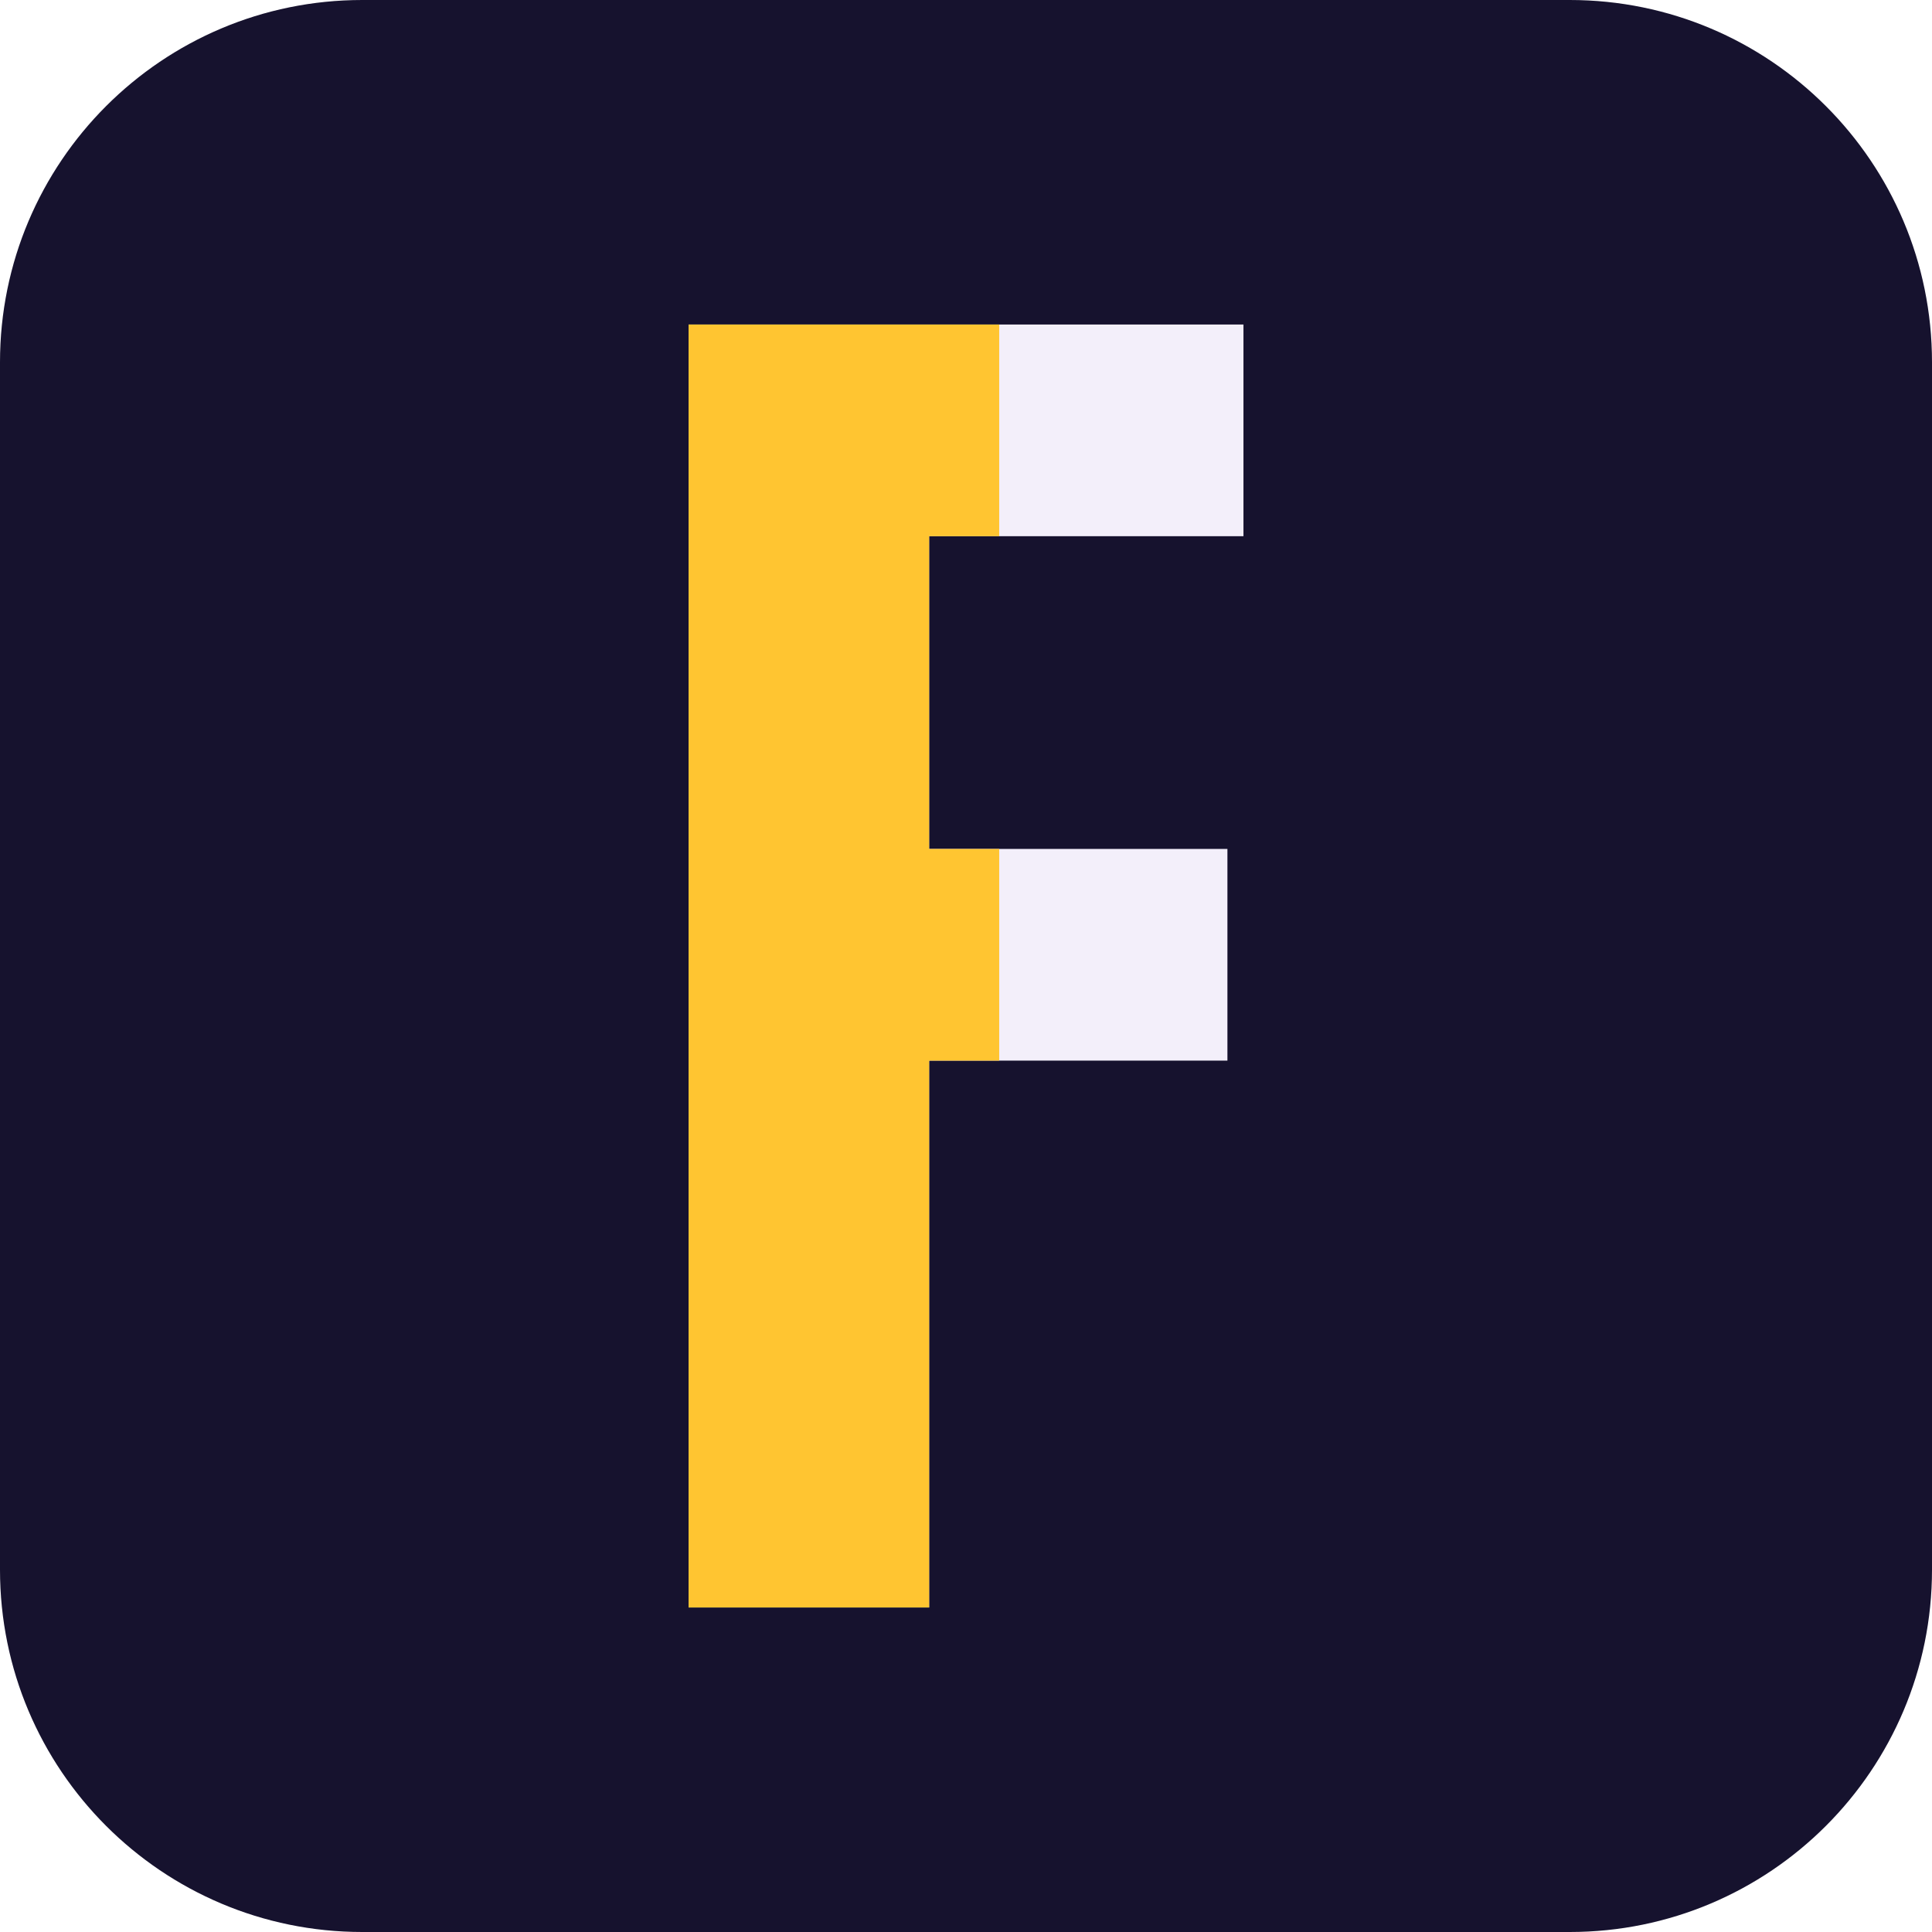
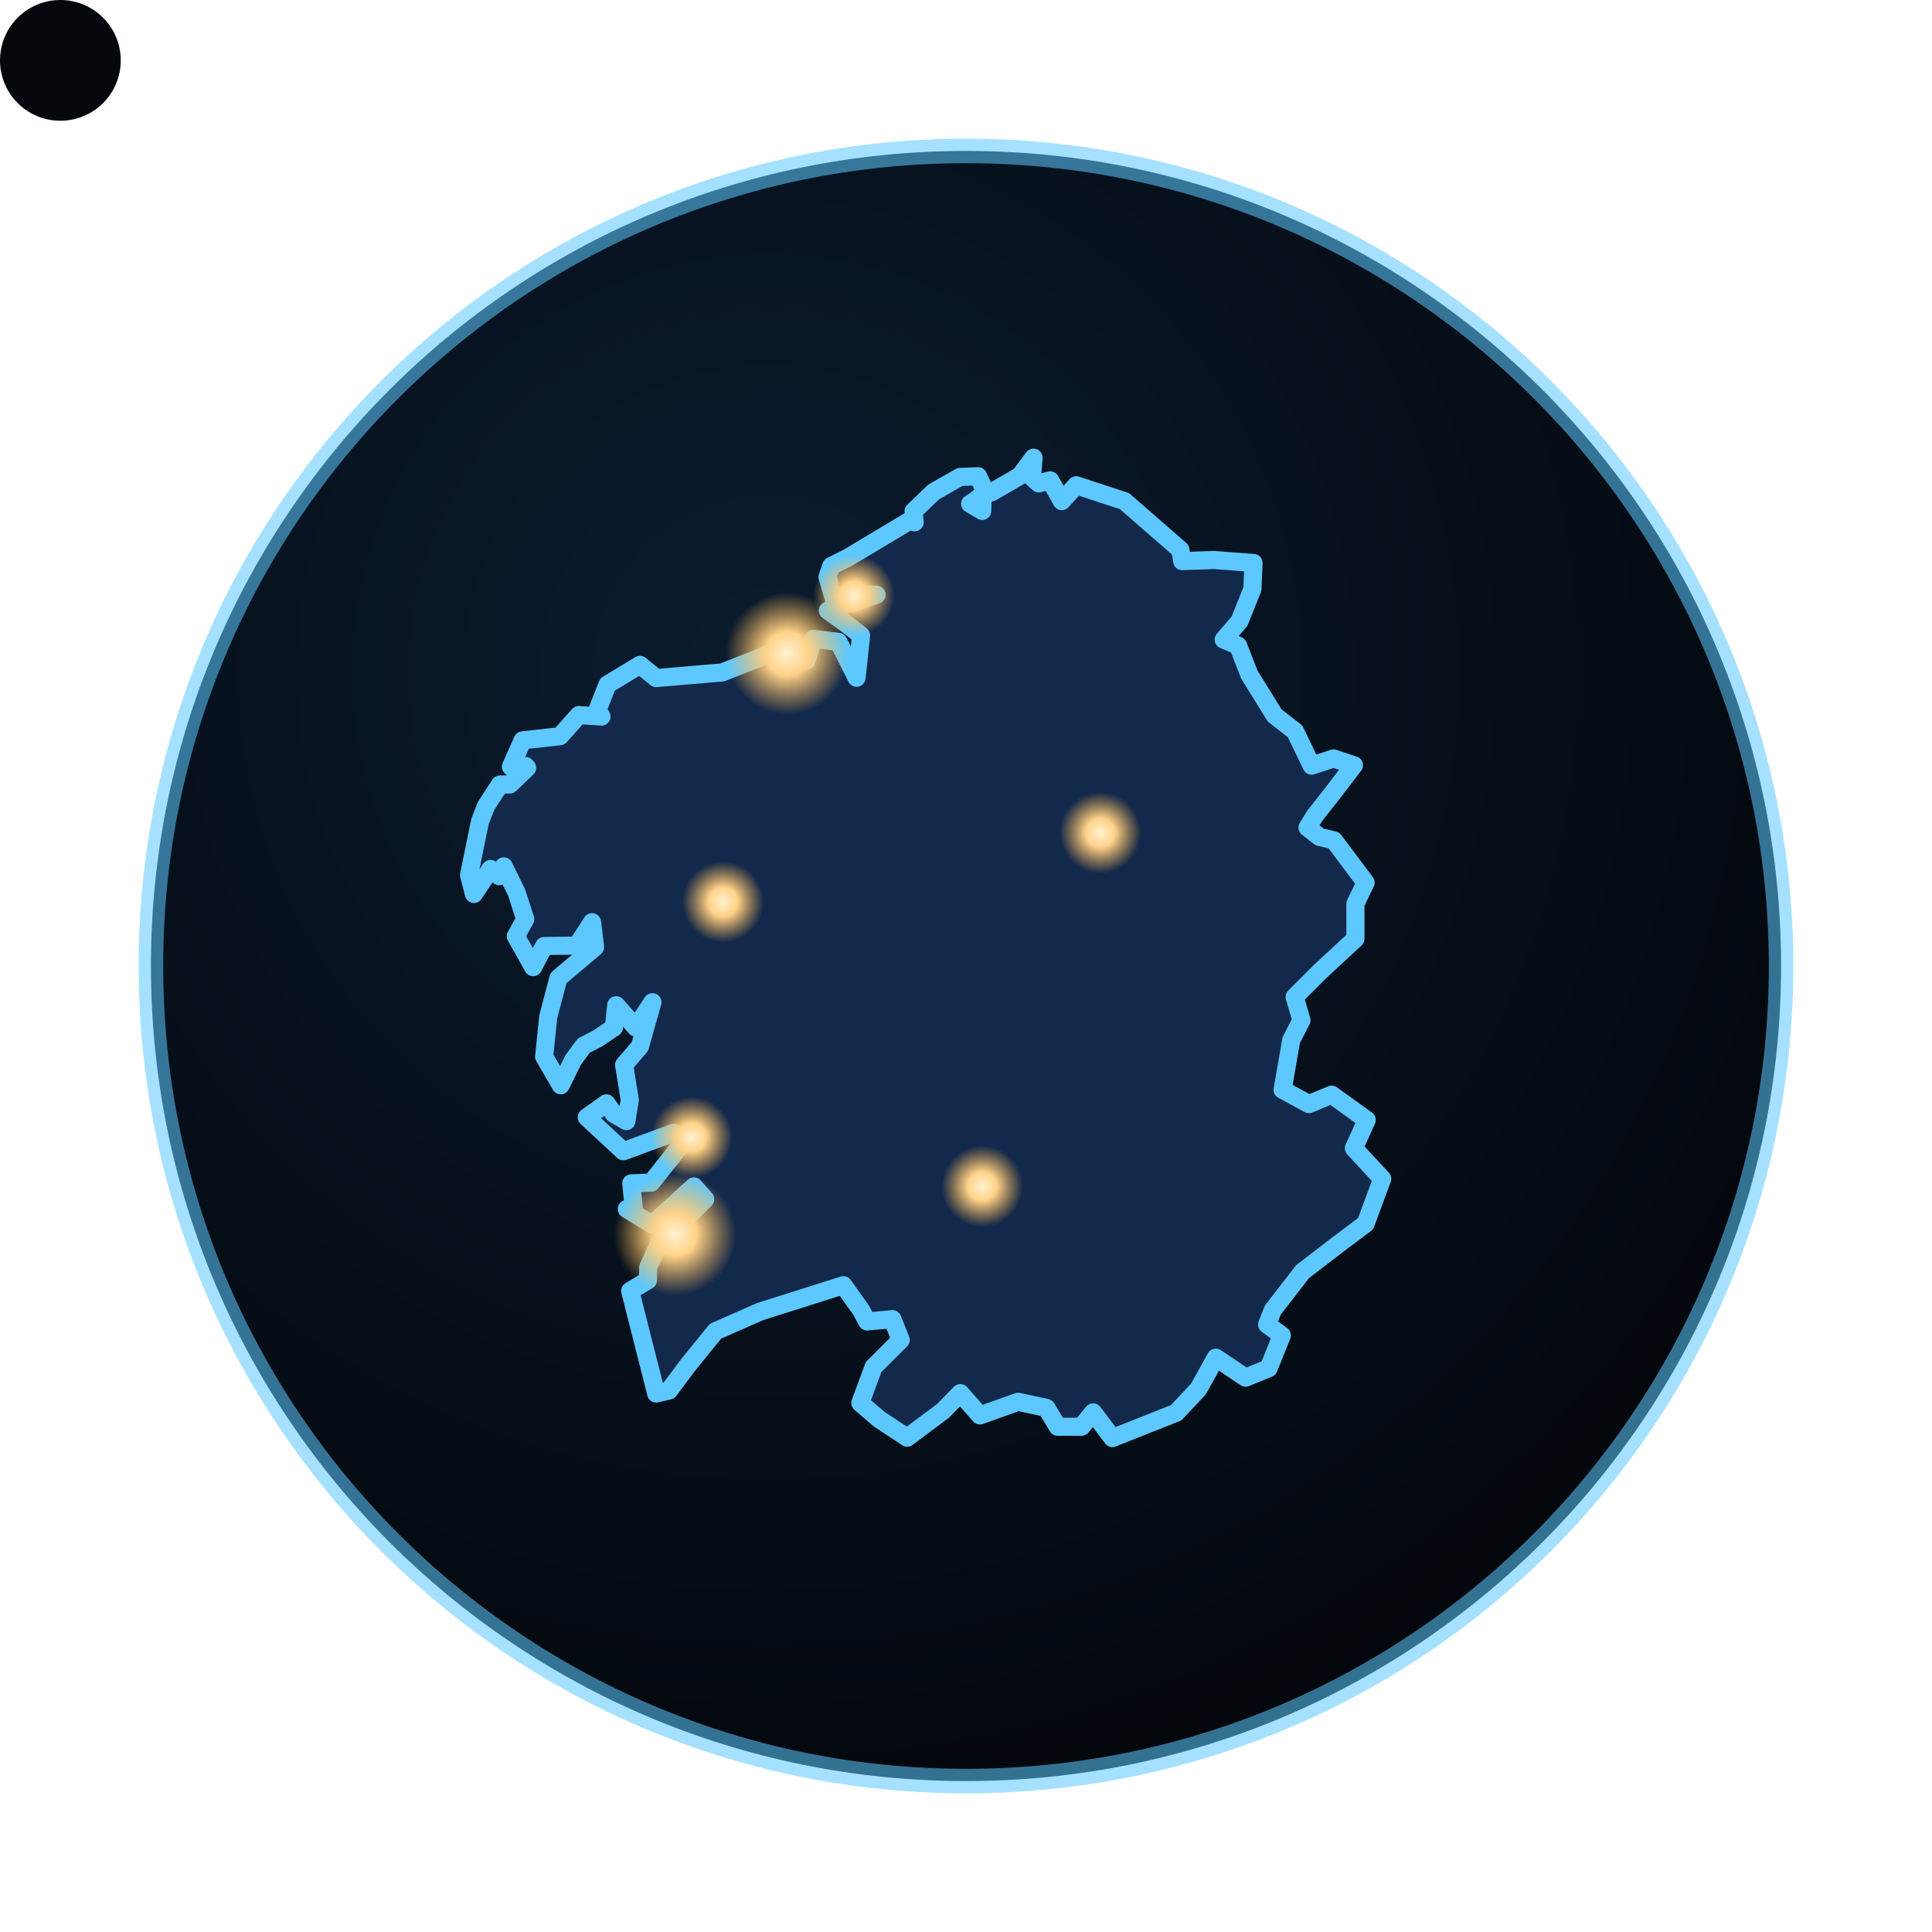
<svg xmlns="http://www.w3.org/2000/svg" viewBox="0 0 512 512" width="32" height="32">
  <defs>
-     <clipPath id="sung">
-       <rect x="0" y="0" width="264.8" height="512" />
-     </clipPath>
+     <radialGradient id="sea" cx="0.38" cy="0.32" r="0.75">
+       <stop offset="0" stop-color="#0b1c30" />
+       <stop offset="1" stop-color="#03060a" />
+     </radialGradient>
+     <radialGradient id="lit">
+       <stop offset="0" stop-color="#fff1d0" />
+       <stop offset="0.35" stop-color="#ffd38a" />
+       <stop offset="1" stop-color="#ffb648" stop-opacity="0" />
+     </radialGradient>
  </defs>
-   <rect width="512" height="512" rx="96" fill="#16122E" />
-   <path transform="translate(165.48 426.00) scale(0.2125 -0.2125)" fill="#F3EFFA" d="M80 0V1600H772V1336H380V946H752V682H380V0Z" />
-   <g clip-path="url(#sung)">
-     <path transform="translate(165.48 426.00) scale(0.2125 -0.2125)" fill="#FFC531" d="M80 0V1600H772V1336H380V946H752V682H380V0Z" />
-   </g>
+   <rect width="32" height="32" rx="96" fill="#04070c" />
+   <circle cx="256" cy="256" r="216" fill="url(#sea)" stroke="#5cc8ff" stroke-opacity="0.55" stroke-width="6.5" />
+   <path d="M228.2 347.2L223.5 340.6L201.4 347.6L189.6 352.8L182.3 361.8L177.3 368.5L173.9 369.3L167.0 342.1L171.7 339.3L171.8 335.8L174.7 329.5L182.9 321.8L186.9 317.8L183.9 314.4L172.8 324.5L166.1 320.4L168.0 320.6L167.3 313.6L172.6 313.4L181.7 301.9L178.5 300.2L165.2 305.1L155.5 296.1L160.7 292.4L162.7 295.2L166.0 297.1L166.9 291.5L165.4 282.2L169.6 277.3L172.9 265.6L168.5 272.3L163.3 266.4L162.7 272.3L158.4 275.2L154.7 277.1L151.9 280.9L148.6 287.6L144.2 280.0L145.3 269.4L148.0 259.2L157.7 251.0L156.9 244.4L152.9 250.6L144.2 250.7L141.3 256.3L136.7 248.1L139.2 243.6L136.9 236.5L133.5 229.6L132.3 232.2L130.0 230.3L125.6 236.9L124.3 231.9L127.2 217.7L128.8 213.6L132.5 207.9L135.1 207.9L139.7 203.5L139.3 203.0L135.4 203.2L138.5 196.2L148.4 195.1L153.4 189.5L159.4 189.9L158.4 188.0L161.0 181.4L169.6 176.2L173.9 179.7L191.4 178.2L201.6 174.2L211.0 170.1L213.8 175.0L215.5 169.3L222.2 170.1L227.0 179.6L228.2 168.4L224.4 165.4L219.4 161.8L232.3 157.6L225.3 157.5L221.1 159.1L219.3 152.9L220.3 150.0L224.7 147.8L240.9 138.1L242.4 138.4L242.1 135.5L247.4 130.4L254.4 126.4L259.2 126.2L261.2 130.4L258.4 132.7L257.1 133.5L260.3 135.4L260.4 131.3L262.9 130.4L270.3 126.1L273.9 121.3L273.5 126.5L275.3 128.1L278.3 127.3L281.4 132.8L285.2 128.6L298.0 132.8L312.8 145.7L313.3 148.7L321.7 148.4L332.2 149.2L331.9 156.1L328.5 164.6L324.3 169.5L328.1 171.1L331.1 178.8L337.8 189.6L343.2 193.8L347.6 202.9L353.4 201.0L358.8 202.8L352.6 210.9L348.5 216.1L346.5 219.3L349.7 221.8L353.5 222.7L361.9 233.9L359.2 239.5L359.2 248.8L349.9 257.4L343.1 264.2L344.9 270.4L342.2 275.6L339.9 288.8L346.9 292.6L352.9 290.1L362.2 296.8L358.8 304.3L366.3 312.4L361.9 324.3L354.7 329.7L345.2 337.0L337.3 347.2L335.8 351.0L339.7 353.9L336.2 362.6L330.1 365.1L322.2 359.8L317.6 368.1L311.7 374.4L294.8 381.1L289.7 374.3L286.6 378.1L280.3 378.1L277.3 373.1L269.8 371.5L259.7 375.1L254.5 369.2L249.9 373.9L240.4 381.0L233.0 376.1L228.0 371.8L231.5 362.3L238.7 355.1L236.5 349.6L229.8 350.2Z" fill="#13294b" stroke="#5cc8ff" stroke-width="4.8" stroke-linejoin="round" />
+   <circle cx="208.6" cy="173.2" r="16.2" fill="url(#lit)" />
+   <circle cx="226.3" cy="157.8" r="10.8" fill="url(#lit)" />
+   <circle cx="191.6" cy="239.0" r="10.8" fill="url(#lit)" />
+   <circle cx="291.6" cy="220.7" r="10.8" fill="url(#lit)" />
+   <circle cx="183.3" cy="301.4" r="10.8" fill="url(#lit)" />
+   <circle cx="260.3" cy="314.4" r="10.8" fill="url(#lit)" />
+   <circle cx="178.9" cy="327.1" r="16.2" fill="url(#lit)" />
</svg>
